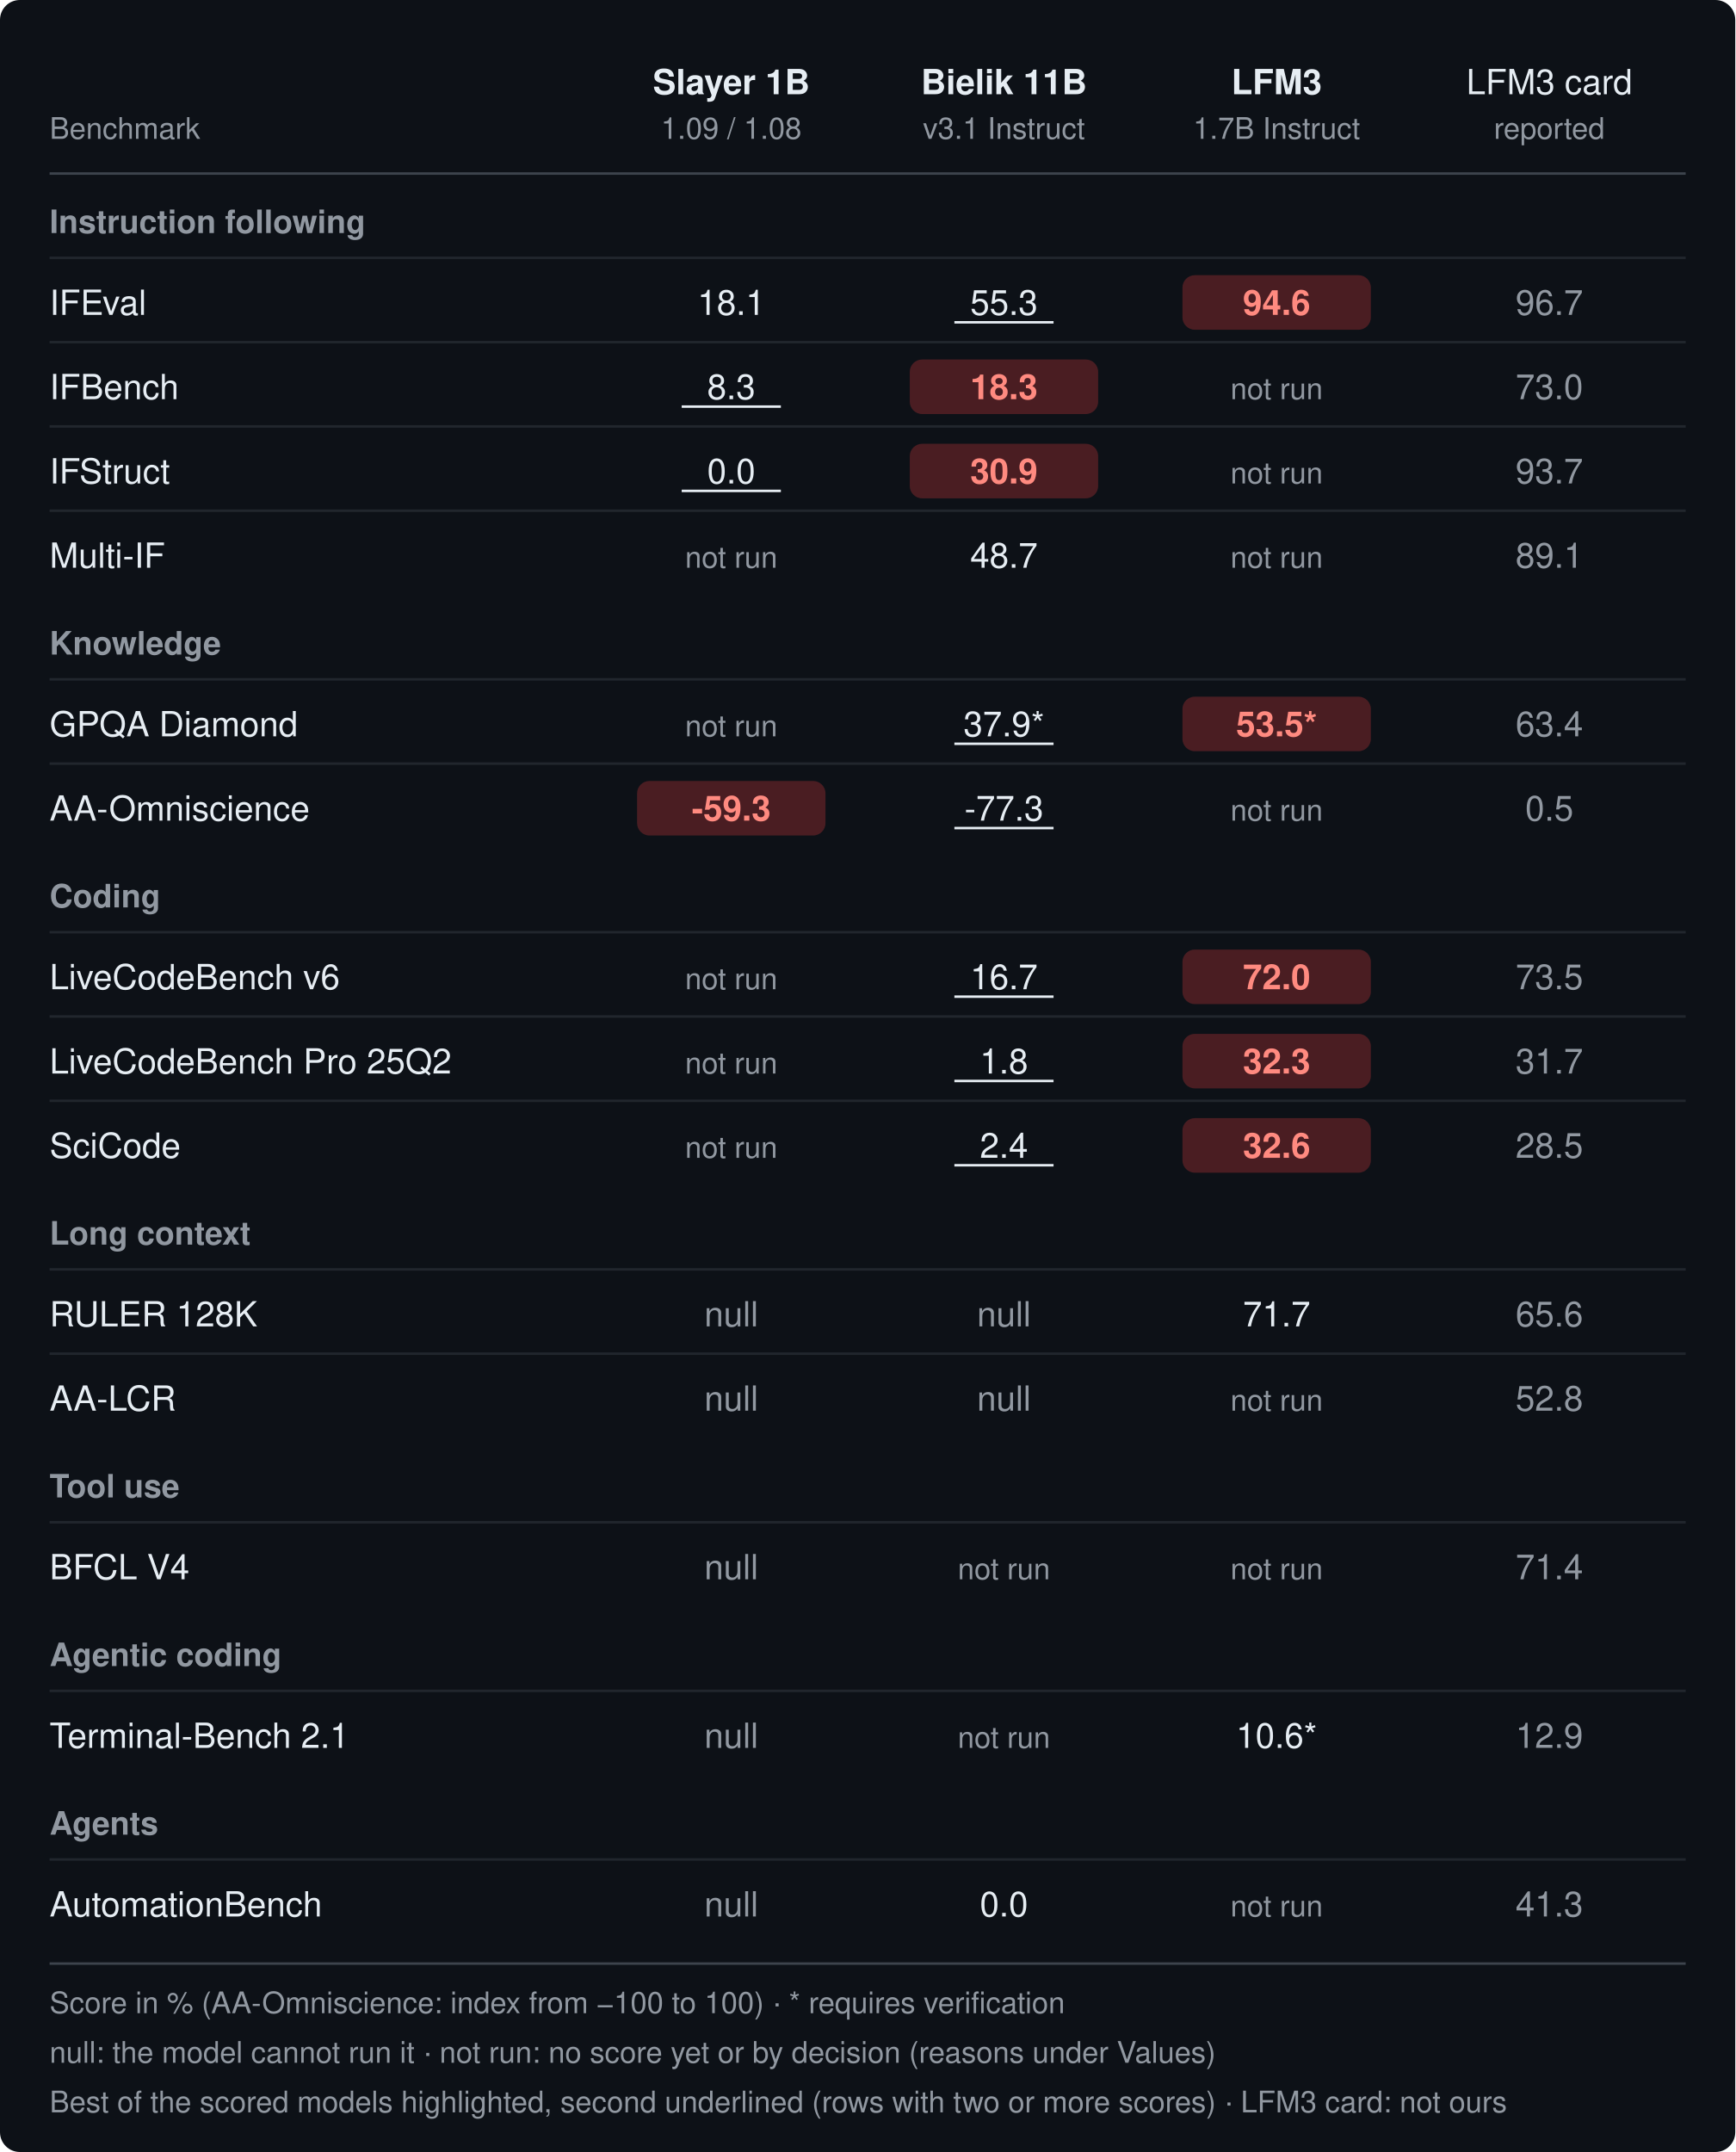
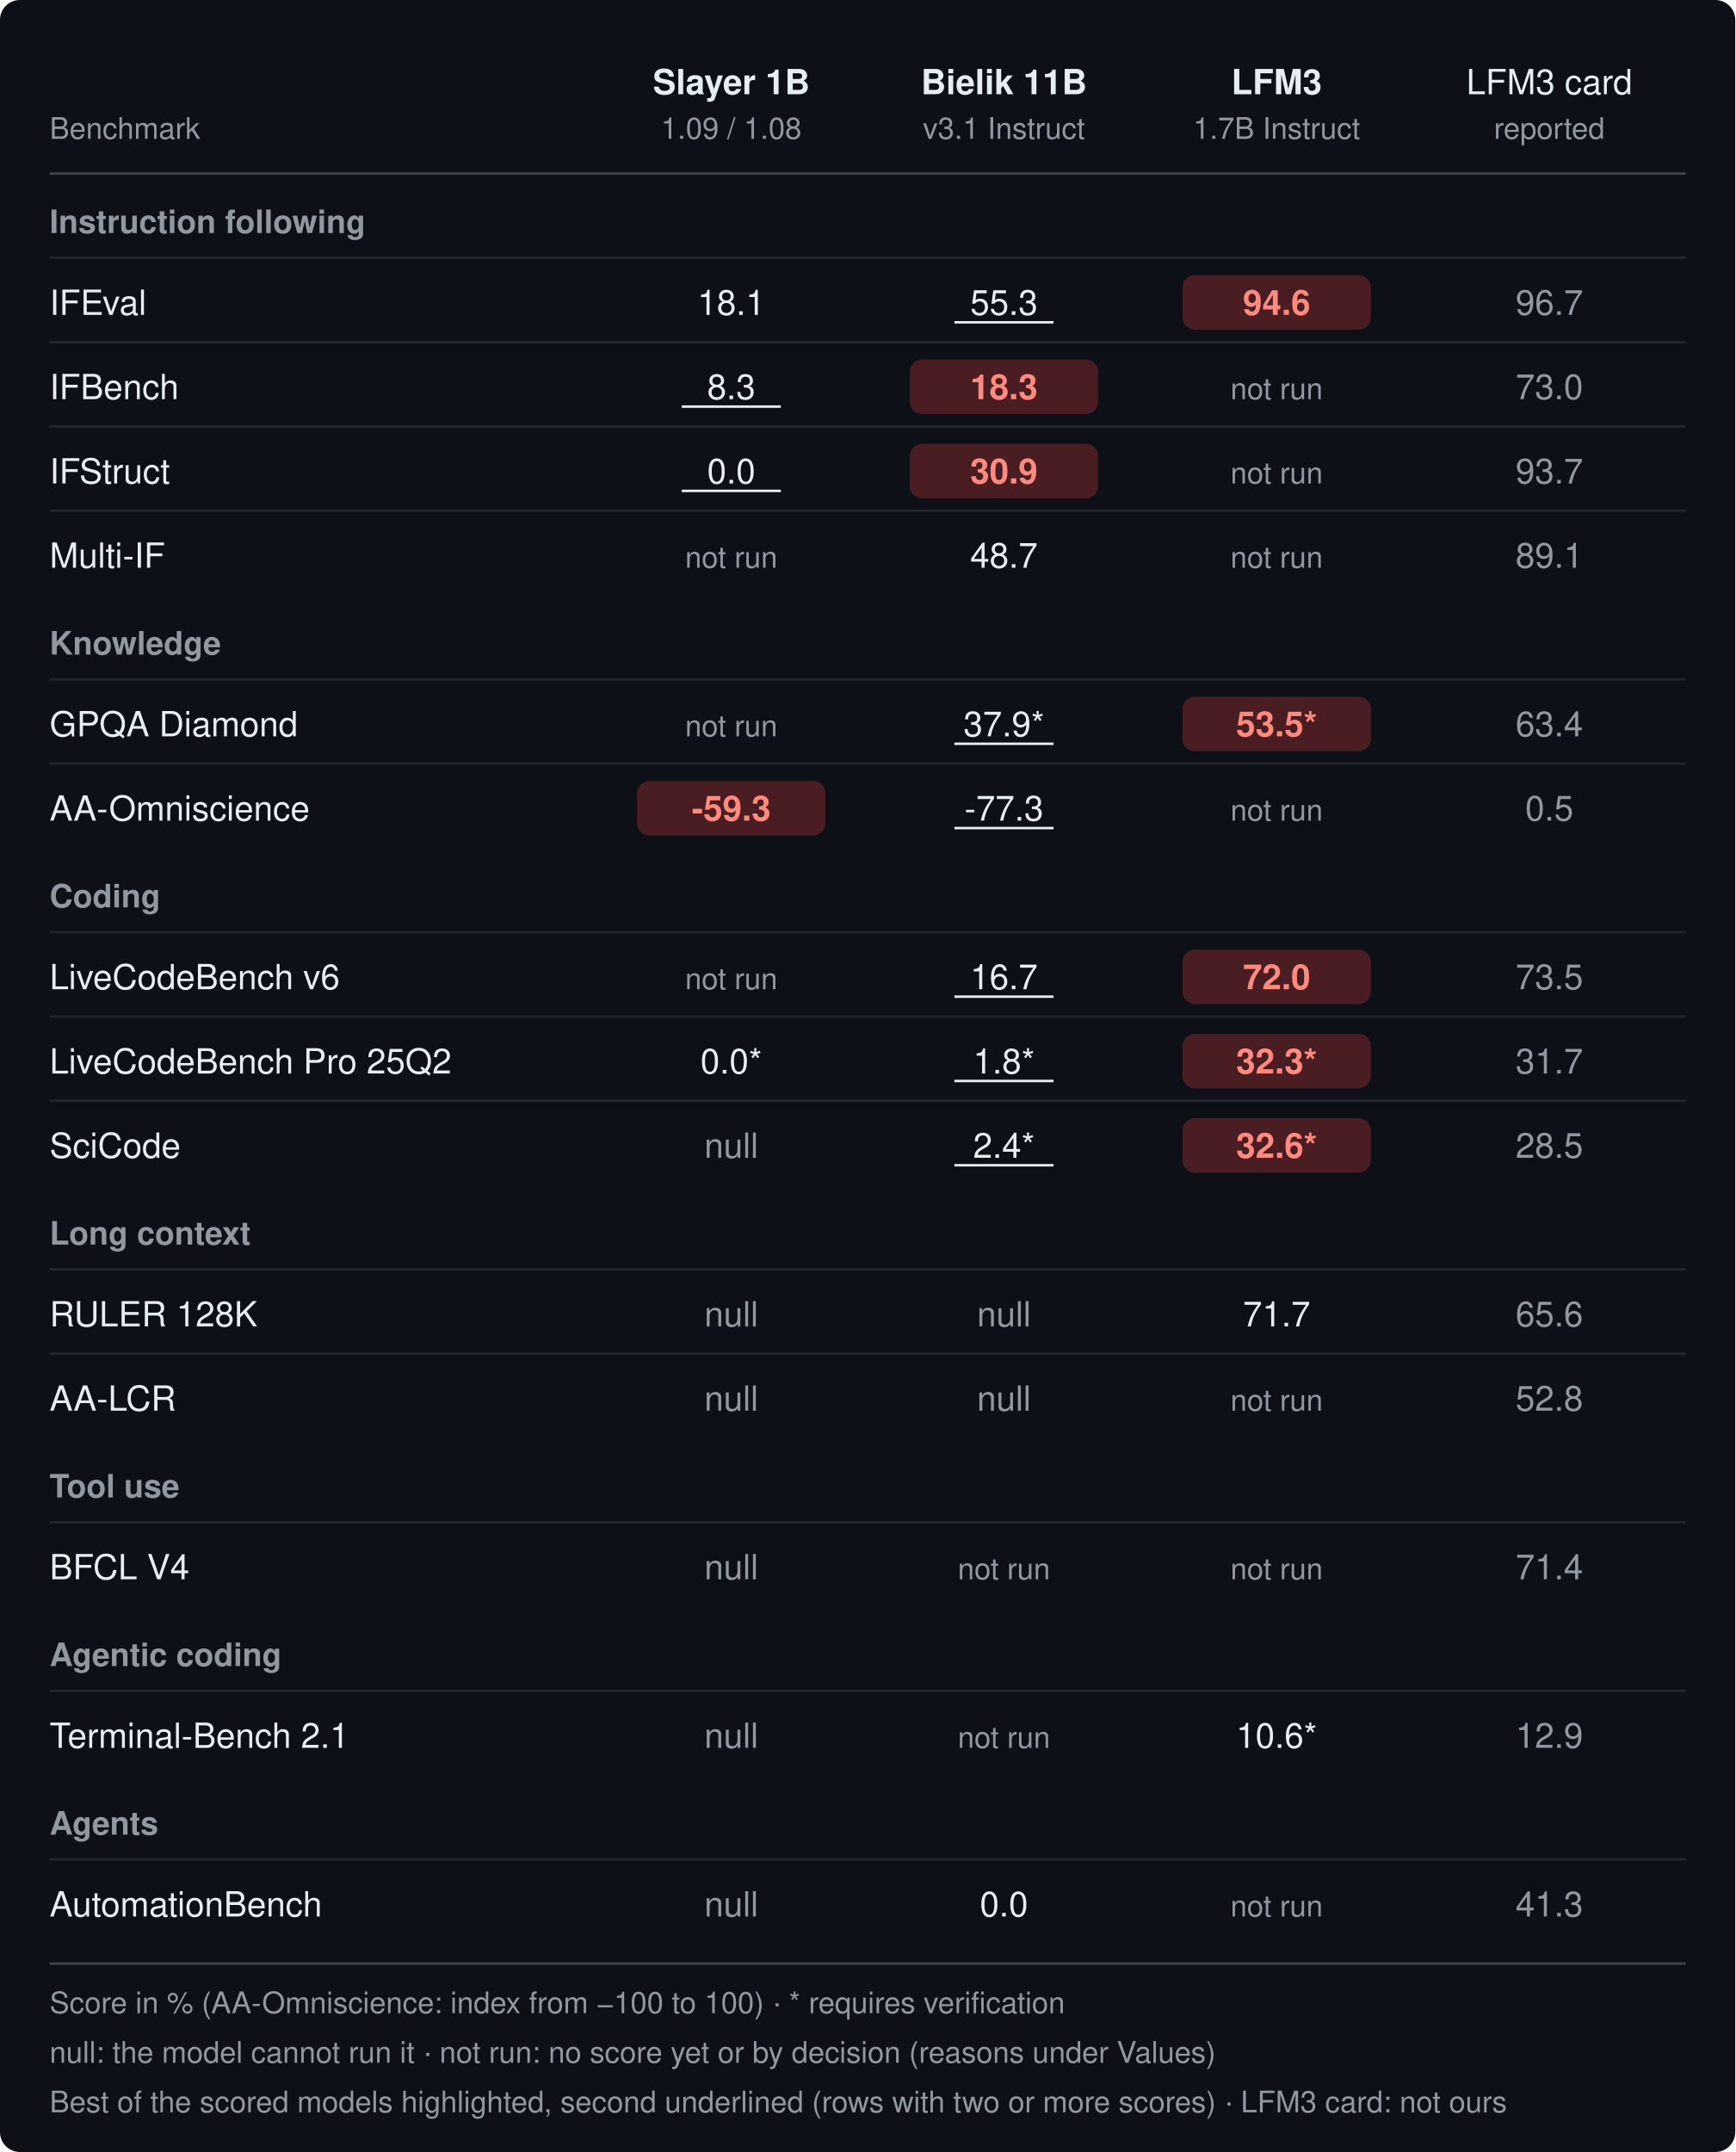
<svg xmlns="http://www.w3.org/2000/svg" width="700" height="868" viewBox="0 0 700 868" font-family="-apple-system, BlinkMacSystemFont, 'Segoe UI', Helvetica, Arial, sans-serif" font-size="14" fill="#e6edf3">
  <rect width="700" height="868" rx="8" fill="#0d1117" />
  <text x="295.0" y="38" text-anchor="middle" font-weight="600">Slayer 1B</text>
  <text x="295.0" y="56" text-anchor="middle" font-size="12" fill="#9198a1">1.09 / 1.08</text>
  <text x="405.0" y="38" text-anchor="middle" font-weight="600">Bielik 11B</text>
  <text x="405.0" y="56" text-anchor="middle" font-size="12" fill="#9198a1">v3.1 Instruct</text>
  <text x="515.0" y="38" text-anchor="middle" font-weight="600">LFM3</text>
  <text x="515.0" y="56" text-anchor="middle" font-size="12" fill="#9198a1">1.7B Instruct</text>
  <text x="625.0" y="38" text-anchor="middle" font-weight="400">LFM3 card</text>
  <text x="625.0" y="56" text-anchor="middle" font-size="12" fill="#9198a1">reported</text>
  <text x="20" y="56" font-size="12" fill="#9198a1">Benchmark</text>
  <line x1="20" x2="680" y1="70" y2="70" stroke="#3d444d" />
  <text x="20" y="94" font-size="13" font-weight="600" fill="#9198a1">Instruction following</text>
  <line x1="20" x2="680" y1="104" y2="104" stroke="#21262d" />
  <text x="20" y="127">IFEval</text>
  <text x="295.0" y="127" text-anchor="middle" data-benchmark="ifeval" data-model="slayer1b-1.08" data-rank="3">18.1</text>
  <line x1="385.0" x2="425.0" y1="130" y2="130" stroke="#e6edf3" />
  <text x="405.0" y="127" text-anchor="middle" data-benchmark="ifeval" data-model="bielik-11b-v3.1" data-rank="2">55.3</text>
  <rect x="477.0" y="111" width="76" height="22" rx="5" fill="#4a1d22" />
  <text x="515.0" y="127" text-anchor="middle" font-weight="700" fill="#ff8a80" data-benchmark="ifeval" data-model="lfm3-1.7b-ifeval" data-rank="1">94.6</text>
  <text x="625.0" y="127" text-anchor="middle" fill="#9198a1" data-card="ifeval">96.7</text>
  <line x1="20" x2="680" y1="138" y2="138" stroke="#21262d" />
  <text x="20" y="161">IFBench</text>
  <line x1="275.0" x2="315.0" y1="164" y2="164" stroke="#e6edf3" />
  <text x="295.0" y="161" text-anchor="middle" data-benchmark="ifbench" data-model="slayer1b-60000" data-rank="2">8.3</text>
  <rect x="367.0" y="145" width="76" height="22" rx="5" fill="#4a1d22" />
  <text x="405.0" y="161" text-anchor="middle" font-weight="700" fill="#ff8a80" data-benchmark="ifbench" data-model="bielik-11b-v3.1-vllm" data-rank="1">18.3</text>
  <text x="515.0" y="161" text-anchor="middle" fill="#9198a1" font-size="12" data-benchmark="ifbench" data-model="" data-rank="0">not run</text>
  <text x="625.0" y="161" text-anchor="middle" fill="#9198a1" data-card="ifbench">73.0</text>
  <line x1="20" x2="680" y1="172" y2="172" stroke="#21262d" />
  <text x="20" y="195">IFStruct</text>
  <line x1="275.0" x2="315.0" y1="198" y2="198" stroke="#e6edf3" />
  <text x="295.0" y="195" text-anchor="middle" data-benchmark="ifstruct" data-model="slayer1b-60000" data-rank="2">0.0</text>
  <rect x="367.0" y="179" width="76" height="22" rx="5" fill="#4a1d22" />
  <text x="405.0" y="195" text-anchor="middle" font-weight="700" fill="#ff8a80" data-benchmark="ifstruct" data-model="bielik-11b-v3.1-vllm" data-rank="1">30.9</text>
  <text x="515.0" y="195" text-anchor="middle" fill="#9198a1" font-size="12" data-benchmark="ifstruct" data-model="" data-rank="0">not run</text>
  <text x="625.0" y="195" text-anchor="middle" fill="#9198a1" data-card="ifstruct">93.7</text>
  <line x1="20" x2="680" y1="206" y2="206" stroke="#21262d" />
  <text x="20" y="229">Multi-IF</text>
  <text x="295.0" y="229" text-anchor="middle" fill="#9198a1" font-size="12" data-benchmark="multi-if" data-model="slayer1b-60000" data-rank="0">not run</text>
  <text x="405.0" y="229" text-anchor="middle" data-benchmark="multi-if" data-model="bielik-11b-v3.1-vllm" data-rank="0">48.7</text>
  <text x="515.0" y="229" text-anchor="middle" fill="#9198a1" font-size="12" data-benchmark="multi-if" data-model="" data-rank="0">not run</text>
  <text x="625.0" y="229" text-anchor="middle" fill="#9198a1" data-card="multi-if">89.1</text>
  <text x="20" y="264" font-size="13" font-weight="600" fill="#9198a1">Knowledge</text>
  <line x1="20" x2="680" y1="274" y2="274" stroke="#21262d" />
  <text x="20" y="297">GPQA Diamond</text>
  <text x="295.0" y="297" text-anchor="middle" fill="#9198a1" font-size="12" data-benchmark="gpqa-diamond" data-model="slayer1b-1.09-k70000" data-rank="0">not run</text>
  <line x1="385.0" x2="425.0" y1="300" y2="300" stroke="#e6edf3" />
  <text x="405.0" y="297" text-anchor="middle" data-benchmark="gpqa-diamond" data-model="bielik-11b-v3.1" data-rank="2">37.9*</text>
  <rect x="477.0" y="281" width="76" height="22" rx="5" fill="#4a1d22" />
  <text x="515.0" y="297" text-anchor="middle" font-weight="700" fill="#ff8a80" data-benchmark="gpqa-diamond" data-model="lfm3-1.7b" data-rank="1">53.5*</text>
  <text x="625.0" y="297" text-anchor="middle" fill="#9198a1" data-card="gpqa-diamond">63.4</text>
  <line x1="20" x2="680" y1="308" y2="308" stroke="#21262d" />
  <text x="20" y="331">AA-Omniscience</text>
  <rect x="257.0" y="315" width="76" height="22" rx="5" fill="#4a1d22" />
  <text x="295.0" y="331" text-anchor="middle" font-weight="700" fill="#ff8a80" data-benchmark="aa-omniscience" data-model="slayer1b-60000" data-rank="1">-59.3</text>
  <line x1="385.0" x2="425.0" y1="334" y2="334" stroke="#e6edf3" />
  <text x="405.0" y="331" text-anchor="middle" data-benchmark="aa-omniscience" data-model="bielik-11b-v3.1-vllm" data-rank="2">-77.3</text>
  <text x="515.0" y="331" text-anchor="middle" fill="#9198a1" font-size="12" data-benchmark="aa-omniscience" data-model="" data-rank="0">not run</text>
  <text x="625.0" y="331" text-anchor="middle" fill="#9198a1" data-card="aa-omniscience">0.5</text>
  <text x="20" y="366" font-size="13" font-weight="600" fill="#9198a1">Coding</text>
  <line x1="20" x2="680" y1="376" y2="376" stroke="#21262d" />
  <text x="20" y="399">LiveCodeBench v6</text>
  <text x="295.0" y="399" text-anchor="middle" fill="#9198a1" font-size="12" data-benchmark="livecodebench-v6" data-model="slayer1b-1.09-k70000" data-rank="0">not run</text>
  <line x1="385.0" x2="425.0" y1="402" y2="402" stroke="#e6edf3" />
  <text x="405.0" y="399" text-anchor="middle" data-benchmark="livecodebench-v6" data-model="bielik-11b-v3.1" data-rank="2">16.7</text>
  <rect x="477.0" y="383" width="76" height="22" rx="5" fill="#4a1d22" />
  <text x="515.0" y="399" text-anchor="middle" font-weight="700" fill="#ff8a80" data-benchmark="livecodebench-v6" data-model="lfm3-1.7b" data-rank="1">72.0</text>
  <text x="625.0" y="399" text-anchor="middle" fill="#9198a1" data-card="livecodebench-v6">73.5</text>
  <line x1="20" x2="680" y1="410" y2="410" stroke="#21262d" />
  <text x="20" y="433">LiveCodeBench Pro 25Q2</text>
-   <text x="295.0" y="433" text-anchor="middle" fill="#9198a1" font-size="12" data-benchmark="livecodebench-pro-25q2" data-model="slayer1b-1.09-k70000" data-rank="0">not run</text>
+   <text x="295.0" y="433" text-anchor="middle" data-benchmark="livecodebench-pro-25q2" data-model="slayer1b-1.09-k70000" data-rank="3">0.0*</text>
  <line x1="385.0" x2="425.0" y1="436" y2="436" stroke="#e6edf3" />
-   <text x="405.0" y="433" text-anchor="middle" data-benchmark="livecodebench-pro-25q2" data-model="bielik-11b-v3.1" data-rank="2">1.8</text>
+   <text x="405.0" y="433" text-anchor="middle" data-benchmark="livecodebench-pro-25q2" data-model="bielik-11b-v3.1" data-rank="2">1.8*</text>
  <rect x="477.0" y="417" width="76" height="22" rx="5" fill="#4a1d22" />
-   <text x="515.0" y="433" text-anchor="middle" font-weight="700" fill="#ff8a80" data-benchmark="livecodebench-pro-25q2" data-model="lfm3-1.7b" data-rank="1">32.3</text>
+   <text x="515.0" y="433" text-anchor="middle" font-weight="700" fill="#ff8a80" data-benchmark="livecodebench-pro-25q2" data-model="lfm3-1.7b" data-rank="1">32.3*</text>
  <text x="625.0" y="433" text-anchor="middle" fill="#9198a1" data-card="livecodebench-pro-25q2">31.7</text>
  <line x1="20" x2="680" y1="444" y2="444" stroke="#21262d" />
  <text x="20" y="467">SciCode</text>
-   <text x="295.0" y="467" text-anchor="middle" fill="#9198a1" font-size="12" data-benchmark="scicode" data-model="slayer1b-1.09-k70000" data-rank="0">not run</text>
+   <text x="295.0" y="467" text-anchor="middle" fill="#9198a1" data-benchmark="scicode" data-model="slayer1b-1.09-k70000" data-rank="0">null</text>
  <line x1="385.0" x2="425.0" y1="470" y2="470" stroke="#e6edf3" />
-   <text x="405.0" y="467" text-anchor="middle" data-benchmark="scicode" data-model="bielik-11b-v3.1" data-rank="2">2.4</text>
+   <text x="405.0" y="467" text-anchor="middle" data-benchmark="scicode" data-model="bielik-11b-v3.1" data-rank="2">2.4*</text>
  <rect x="477.0" y="451" width="76" height="22" rx="5" fill="#4a1d22" />
-   <text x="515.0" y="467" text-anchor="middle" font-weight="700" fill="#ff8a80" data-benchmark="scicode" data-model="lfm3-1.7b" data-rank="1">32.6</text>
+   <text x="515.0" y="467" text-anchor="middle" font-weight="700" fill="#ff8a80" data-benchmark="scicode" data-model="lfm3-1.7b" data-rank="1">32.6*</text>
  <text x="625.0" y="467" text-anchor="middle" fill="#9198a1" data-card="scicode">28.5</text>
  <text x="20" y="502" font-size="13" font-weight="600" fill="#9198a1">Long context</text>
  <line x1="20" x2="680" y1="512" y2="512" stroke="#21262d" />
  <text x="20" y="535">RULER 128K</text>
  <text x="295.0" y="535" text-anchor="middle" fill="#9198a1" data-benchmark="ruler-128k" data-model="slayer1b-1.09-k70000" data-rank="0">null</text>
  <text x="405.0" y="535" text-anchor="middle" fill="#9198a1" data-benchmark="ruler-128k" data-model="bielik-11b-v3.1" data-rank="0">null</text>
  <text x="515.0" y="535" text-anchor="middle" data-benchmark="ruler-128k" data-model="lfm3-1.7b" data-rank="0">71.7</text>
  <text x="625.0" y="535" text-anchor="middle" fill="#9198a1" data-card="ruler-128k">65.6</text>
  <line x1="20" x2="680" y1="546" y2="546" stroke="#21262d" />
  <text x="20" y="569">AA-LCR</text>
  <text x="295.0" y="569" text-anchor="middle" fill="#9198a1" data-benchmark="aa-lcr" data-model="slayer1b-1.09-k70000" data-rank="0">null</text>
  <text x="405.0" y="569" text-anchor="middle" fill="#9198a1" data-benchmark="aa-lcr" data-model="bielik-11b-v3.1" data-rank="0">null</text>
  <text x="515.0" y="569" text-anchor="middle" fill="#9198a1" font-size="12" data-benchmark="aa-lcr" data-model="" data-rank="0">not run</text>
  <text x="625.0" y="569" text-anchor="middle" fill="#9198a1" data-card="aa-lcr">52.8</text>
  <text x="20" y="604" font-size="13" font-weight="600" fill="#9198a1">Tool use</text>
  <line x1="20" x2="680" y1="614" y2="614" stroke="#21262d" />
  <text x="20" y="637">BFCL V4</text>
  <text x="295.0" y="637" text-anchor="middle" fill="#9198a1" data-benchmark="bfcl-v4" data-model="slayer1b-60000" data-rank="0">null</text>
  <text x="405.0" y="637" text-anchor="middle" fill="#9198a1" font-size="12" data-benchmark="bfcl-v4" data-model="bielik-11b-v3.1-vllm" data-rank="0">not run</text>
  <text x="515.0" y="637" text-anchor="middle" fill="#9198a1" font-size="12" data-benchmark="bfcl-v4" data-model="" data-rank="0">not run</text>
  <text x="625.0" y="637" text-anchor="middle" fill="#9198a1" data-card="bfcl-v4">71.4</text>
  <text x="20" y="672" font-size="13" font-weight="600" fill="#9198a1">Agentic coding</text>
  <line x1="20" x2="680" y1="682" y2="682" stroke="#21262d" />
  <text x="20" y="705">Terminal-Bench 2.1</text>
  <text x="295.0" y="705" text-anchor="middle" fill="#9198a1" data-benchmark="terminal-bench-2-1" data-model="slayer1b-1.09-k70000" data-rank="0">null</text>
  <text x="405.0" y="705" text-anchor="middle" fill="#9198a1" font-size="12" data-benchmark="terminal-bench-2-1" data-model="" data-rank="0">not run</text>
  <text x="515.0" y="705" text-anchor="middle" data-benchmark="terminal-bench-2-1" data-model="lfm3-1.7b" data-rank="0">10.6*</text>
  <text x="625.0" y="705" text-anchor="middle" fill="#9198a1" data-card="terminal-bench-2-1">12.9</text>
  <text x="20" y="740" font-size="13" font-weight="600" fill="#9198a1">Agents</text>
  <line x1="20" x2="680" y1="750" y2="750" stroke="#21262d" />
  <text x="20" y="773">AutomationBench</text>
  <text x="295.0" y="773" text-anchor="middle" fill="#9198a1" data-benchmark="automationbench" data-model="slayer1b-60000" data-rank="0">null</text>
  <text x="405.0" y="773" text-anchor="middle" data-benchmark="automationbench" data-model="bielik-11b-v3.1-vllm" data-rank="0">0.0</text>
  <text x="515.0" y="773" text-anchor="middle" fill="#9198a1" font-size="12" data-benchmark="automationbench" data-model="" data-rank="0">not run</text>
  <text x="625.0" y="773" text-anchor="middle" fill="#9198a1" data-card="automationbench">41.3</text>
  <line x1="20" x2="680" y1="792" y2="792" stroke="#3d444d" />
  <text x="20" y="812" font-size="12" fill="#9198a1">Score in % (AA-Omniscience: index from −100 to 100) · * requires verification</text>
  <text x="20" y="832" font-size="12" fill="#9198a1">null: the model cannot run it · not run: no score yet or by decision (reasons under Values)</text>
  <text x="20" y="852" font-size="12" fill="#9198a1">Best of the scored models highlighted, second underlined (rows with two or more scores) · LFM3 card: not ours</text>
</svg>
